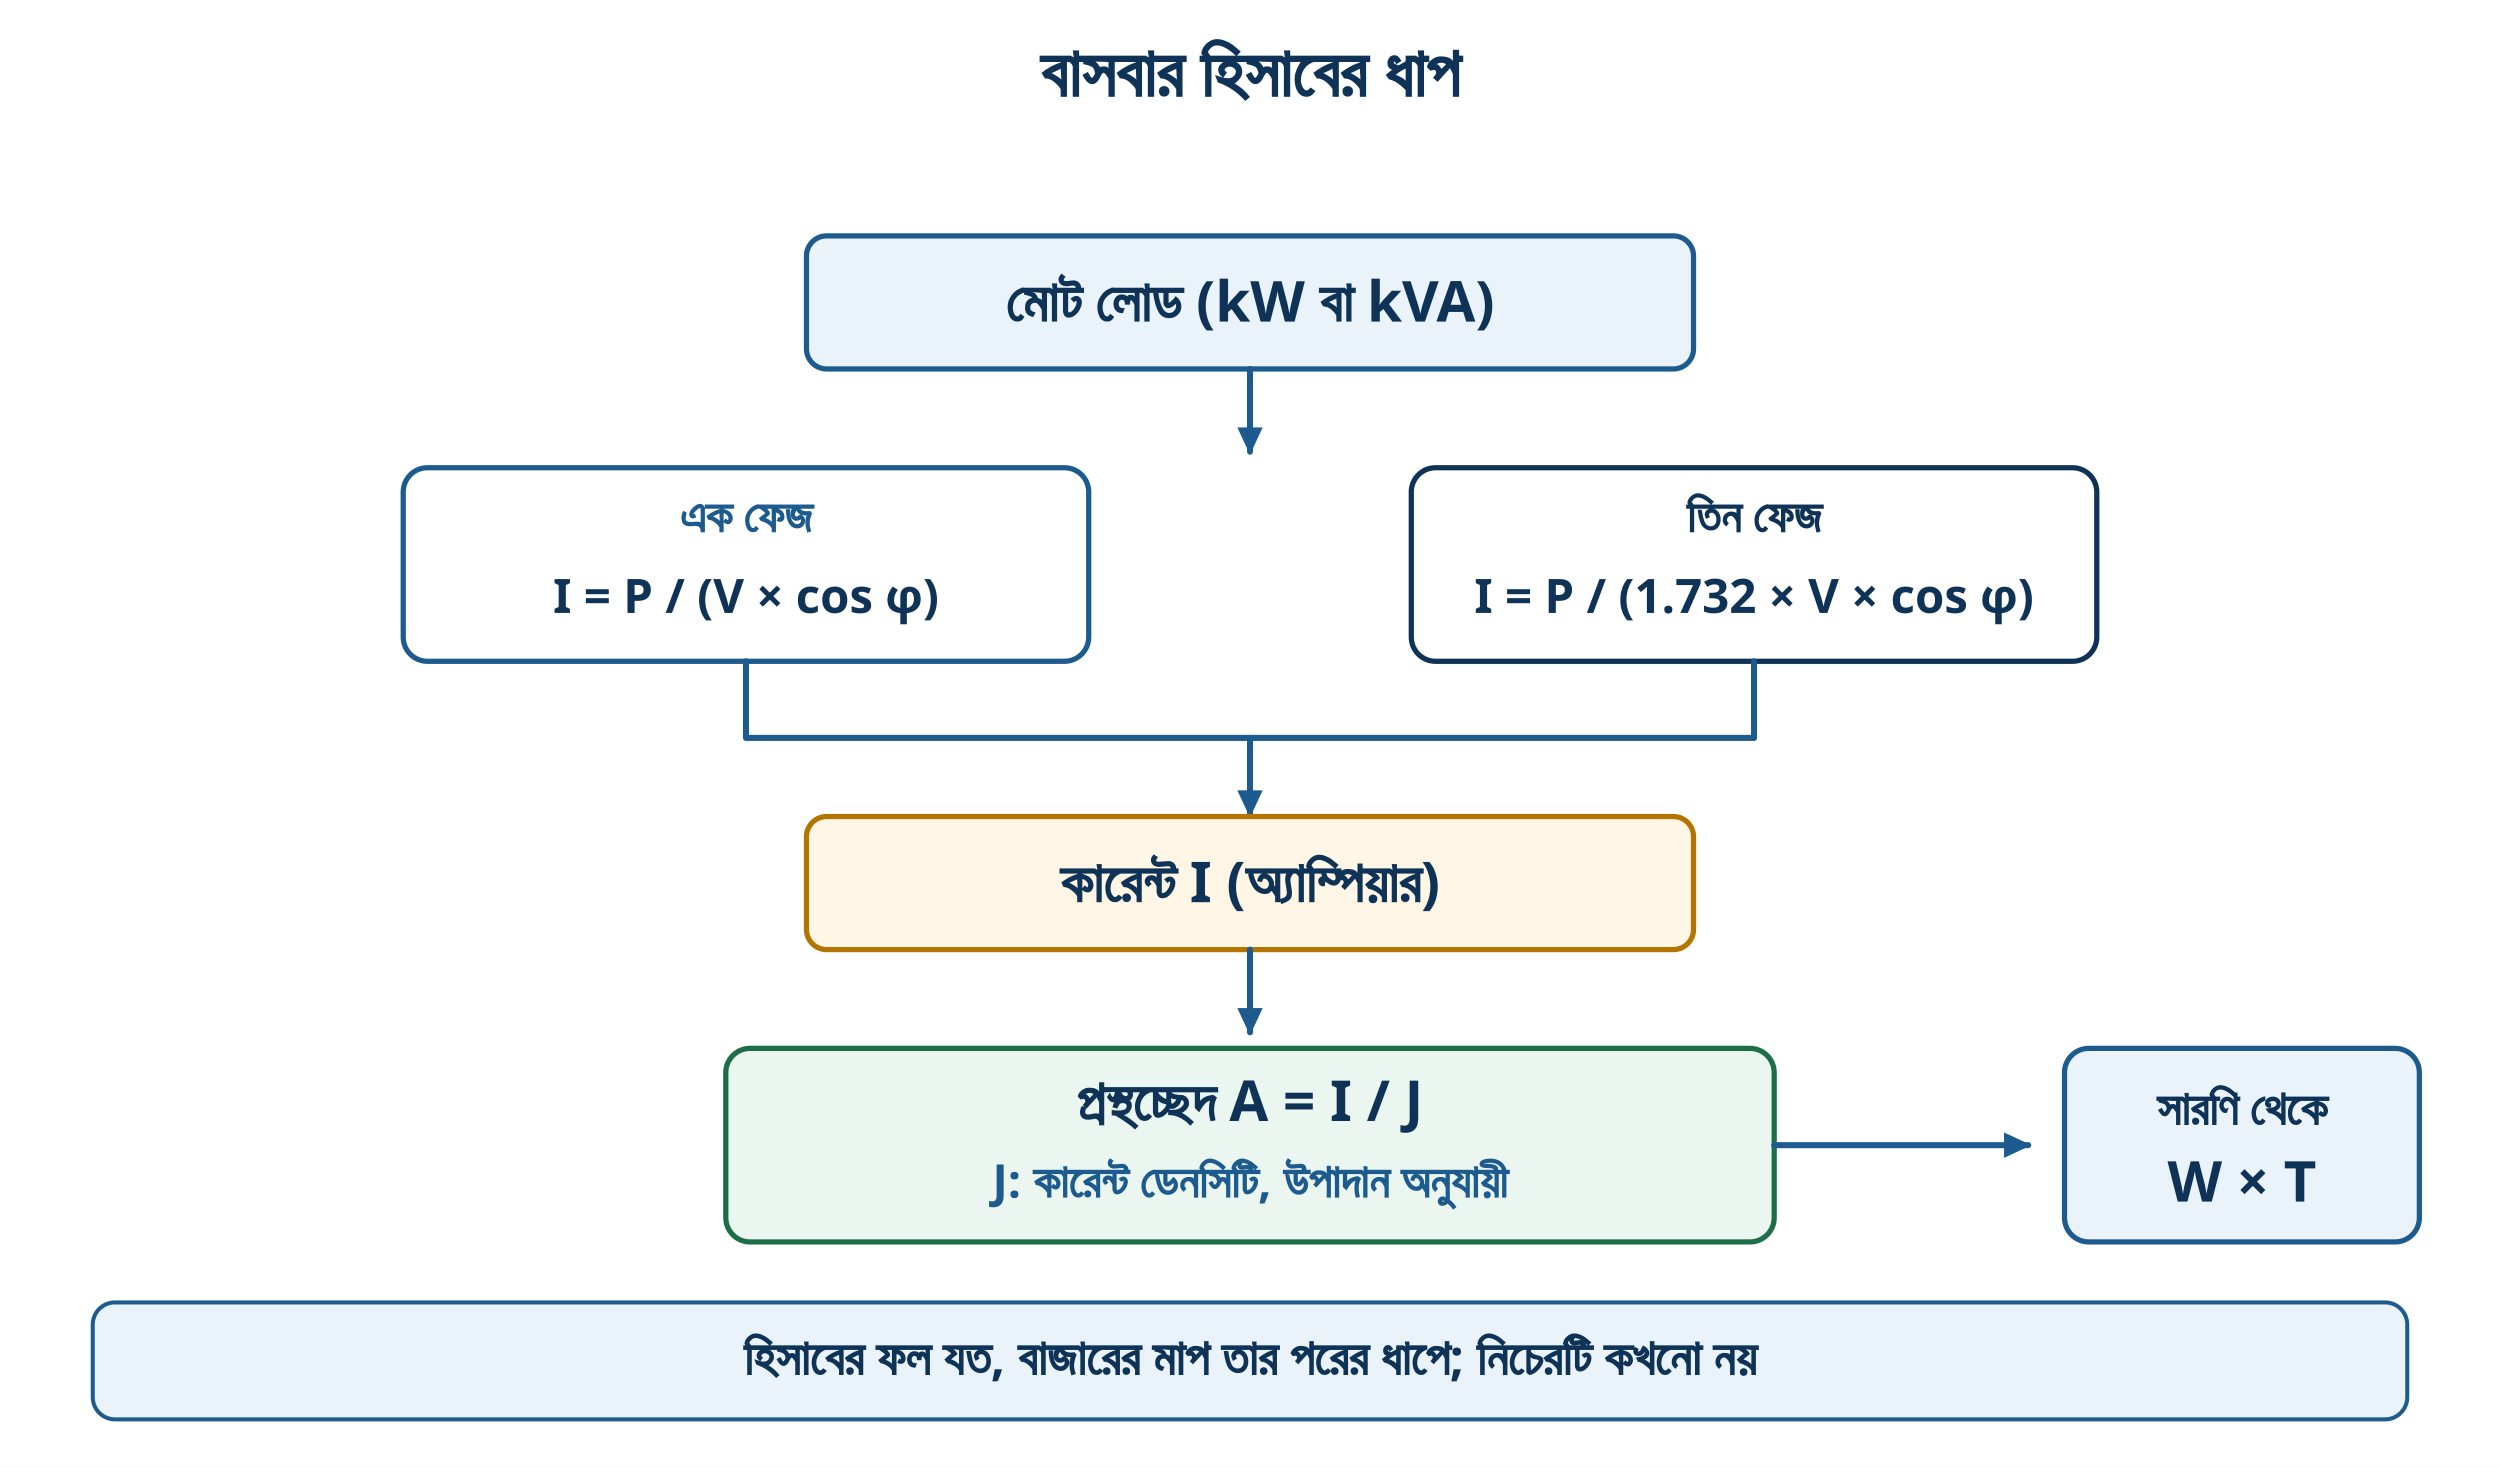
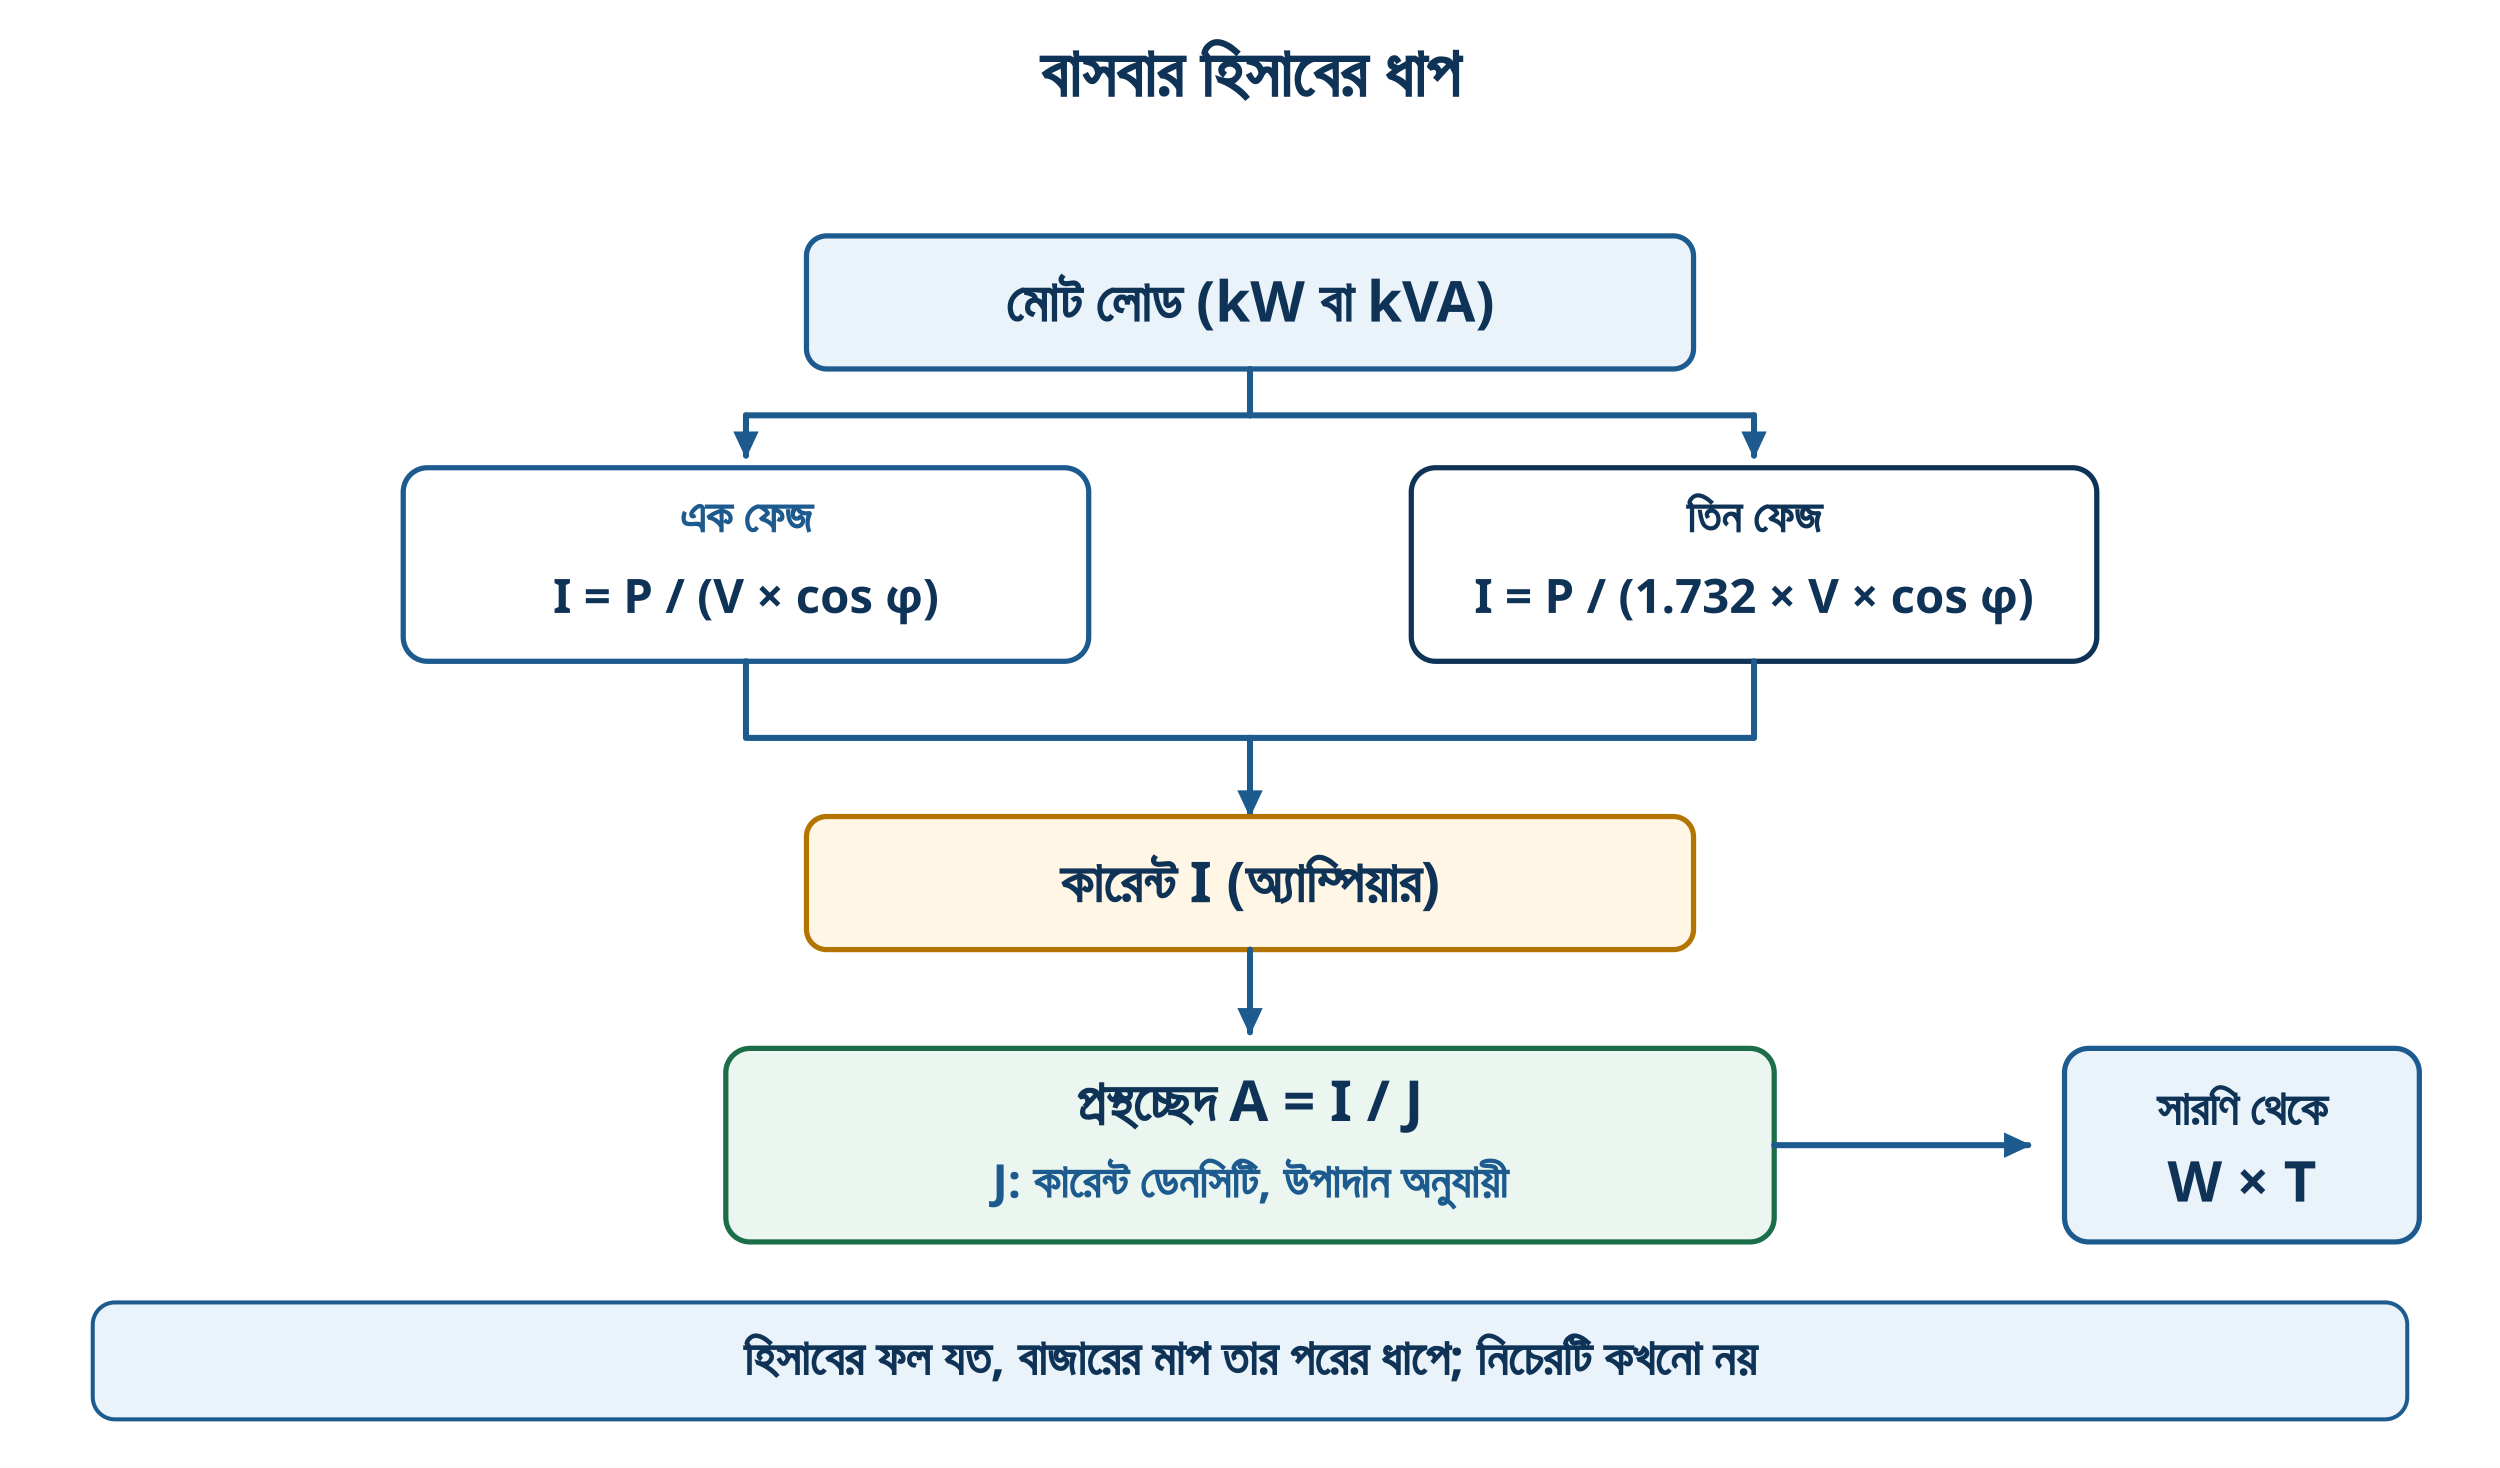
<svg xmlns="http://www.w3.org/2000/svg" width="1240" height="728" viewBox="0 0 1240 728">
  <defs>
    <marker id="ar" viewBox="0 0 10 10" refX="8.5" refY="5" markerUnits="userSpaceOnUse" markerWidth="15" markerHeight="15" orient="auto-start-reverse">
      <path d="M 0.5 0.8 L 9.5 5 L 0.5 9.2 z" fill="#1D5B8F" />
    </marker>
  </defs>
  <rect width="1240" height="728" fill="#FFFFFF" />
  <text x="620.0" y="48.0" font-family="Kalpurush" font-size="34" font-weight="700" fill="#0F3357" text-anchor="middle">বাসবার হিসাবের ধাপ</text>
  <rect x="400.0" y="117.0" width="440.0" height="66.0" rx="10" fill="#EAF2FA" stroke="#1D5B8F" stroke-width="2.6" />
  <text x="620.0" y="159.5" font-family="Kalpurush" font-size="28" font-weight="700" fill="#0F3357" text-anchor="middle">মোট লোড  (kW বা kVA)</text>
-   <line x1="620.0" y1="183.0" x2="620.0" y2="224.0" stroke="#1D5B8F" stroke-width="3" stroke-linecap="round" marker-end="url(#ar)" />
+   <line x1="620.0" y1="183.0" x2="620.0" y2="206.0" stroke="#1D5B8F" stroke-width="3" stroke-linecap="round" />
+   <path d="M 620 206 L 370.0 206" fill="none" stroke="#1D5B8F" stroke-width="3" stroke-linecap="round" stroke-linejoin="round" />
+   <line x1="370.0" y1="206.0" x2="370.0" y2="226.0" stroke="#1D5B8F" stroke-width="3" stroke-linecap="round" marker-end="url(#ar)" />
  <rect x="200.0" y="232.0" width="340.0" height="96.0" rx="12" fill="#FFFFFF" stroke="#1D5B8F" stroke-width="2.6" />
  <text x="370.0" y="264.0" font-family="Kalpurush" font-size="23" font-weight="700" fill="#1D5B8F" text-anchor="middle">এক ফেজ</text>
  <text x="370.0" y="304.0" font-family="Kalpurush" font-size="23.5" font-weight="700" fill="#0F3357" text-anchor="middle">I = P / (V × cos φ)</text>
  <path d="M 370.0 328 L 370.0 366 L 620 366" fill="none" stroke="#1D5B8F" stroke-width="3" stroke-linecap="round" stroke-linejoin="round" />
+   <path d="M 620 206 L 870.0 206" fill="none" stroke="#1D5B8F" stroke-width="3" stroke-linecap="round" stroke-linejoin="round" />
+   <line x1="870.0" y1="206.0" x2="870.0" y2="226.0" stroke="#1D5B8F" stroke-width="3" stroke-linecap="round" marker-end="url(#ar)" />
  <rect x="700.0" y="232.0" width="340.0" height="96.0" rx="12" fill="#FFFFFF" stroke="#0F3357" stroke-width="2.6" />
  <text x="870.0" y="264.0" font-family="Kalpurush" font-size="23" font-weight="700" fill="#0F3357" text-anchor="middle">তিন ফেজ</text>
  <text x="870.0" y="304.0" font-family="Kalpurush" font-size="23.5" font-weight="700" fill="#0F3357" text-anchor="middle">I = P / (1.732 × V × cos φ)</text>
  <path d="M 870.0 328 L 870.0 366 L 620 366" fill="none" stroke="#1D5B8F" stroke-width="3" stroke-linecap="round" stroke-linejoin="round" />
  <line x1="620.0" y1="366.0" x2="620.0" y2="404.0" stroke="#1D5B8F" stroke-width="3" stroke-linecap="round" marker-end="url(#ar)" />
  <rect x="400.0" y="405.0" width="440.0" height="66.0" rx="10" fill="#FFF6E5" stroke="#B47500" stroke-width="2.6" />
  <text x="620.0" y="447.5" font-family="Kalpurush" font-size="28" font-weight="700" fill="#0F3357" text-anchor="middle">কারেন্ট  I  (অ্যাম্পিয়ার)</text>
  <line x1="620.0" y1="471.0" x2="620.0" y2="512.0" stroke="#1D5B8F" stroke-width="3" stroke-linecap="round" marker-end="url(#ar)" />
  <rect x="360.0" y="520.0" width="520.0" height="96.0" rx="12" fill="#EAF6EF" stroke="#1B6E47" stroke-width="2.6" />
  <text x="620.0" y="556.0" font-family="Kalpurush" font-size="28" font-weight="700" fill="#0F3357" text-anchor="middle">প্রস্থচ্ছেদ  A = I / J</text>
  <text x="620.0" y="594.0" font-family="Kalpurush" font-size="23" font-weight="700" fill="#1D5B8F" text-anchor="middle">J: কারেন্ট ডেনসিটি, উপাদান অনুযায়ী</text>
  <path d="M 880 568 L 1006 568" fill="none" stroke="#1D5B8F" stroke-width="3" stroke-linecap="round" stroke-linejoin="round" marker-end="url(#ar)" />
  <rect x="1024.0" y="520.0" width="176.0" height="96.0" rx="12" fill="#EAF2FA" stroke="#1D5B8F" stroke-width="2.6" />
  <text x="1112.0" y="558.0" font-family="Kalpurush" font-size="23.5" font-weight="700" fill="#0F3357" text-anchor="middle">সারণি থেকে</text>
  <text x="1112.0" y="596.0" font-family="Kalpurush" font-size="28" font-weight="700" fill="#0F3357" text-anchor="middle">W × T</text>
  <rect x="46.0" y="646.0" width="1148.0" height="58.0" rx="11" fill="#EAF2FA" stroke="#1D5B8F" stroke-width="2" />
  <text x="620.0" y="682.0" font-family="Kalpurush" font-size="24.5" font-weight="700" fill="#0F3357" text-anchor="middle">হিসাবের ফল যত, বাজারের মাপ তার পরের ধাপে; নিচেরটি কখনো নয়</text>
</svg>
